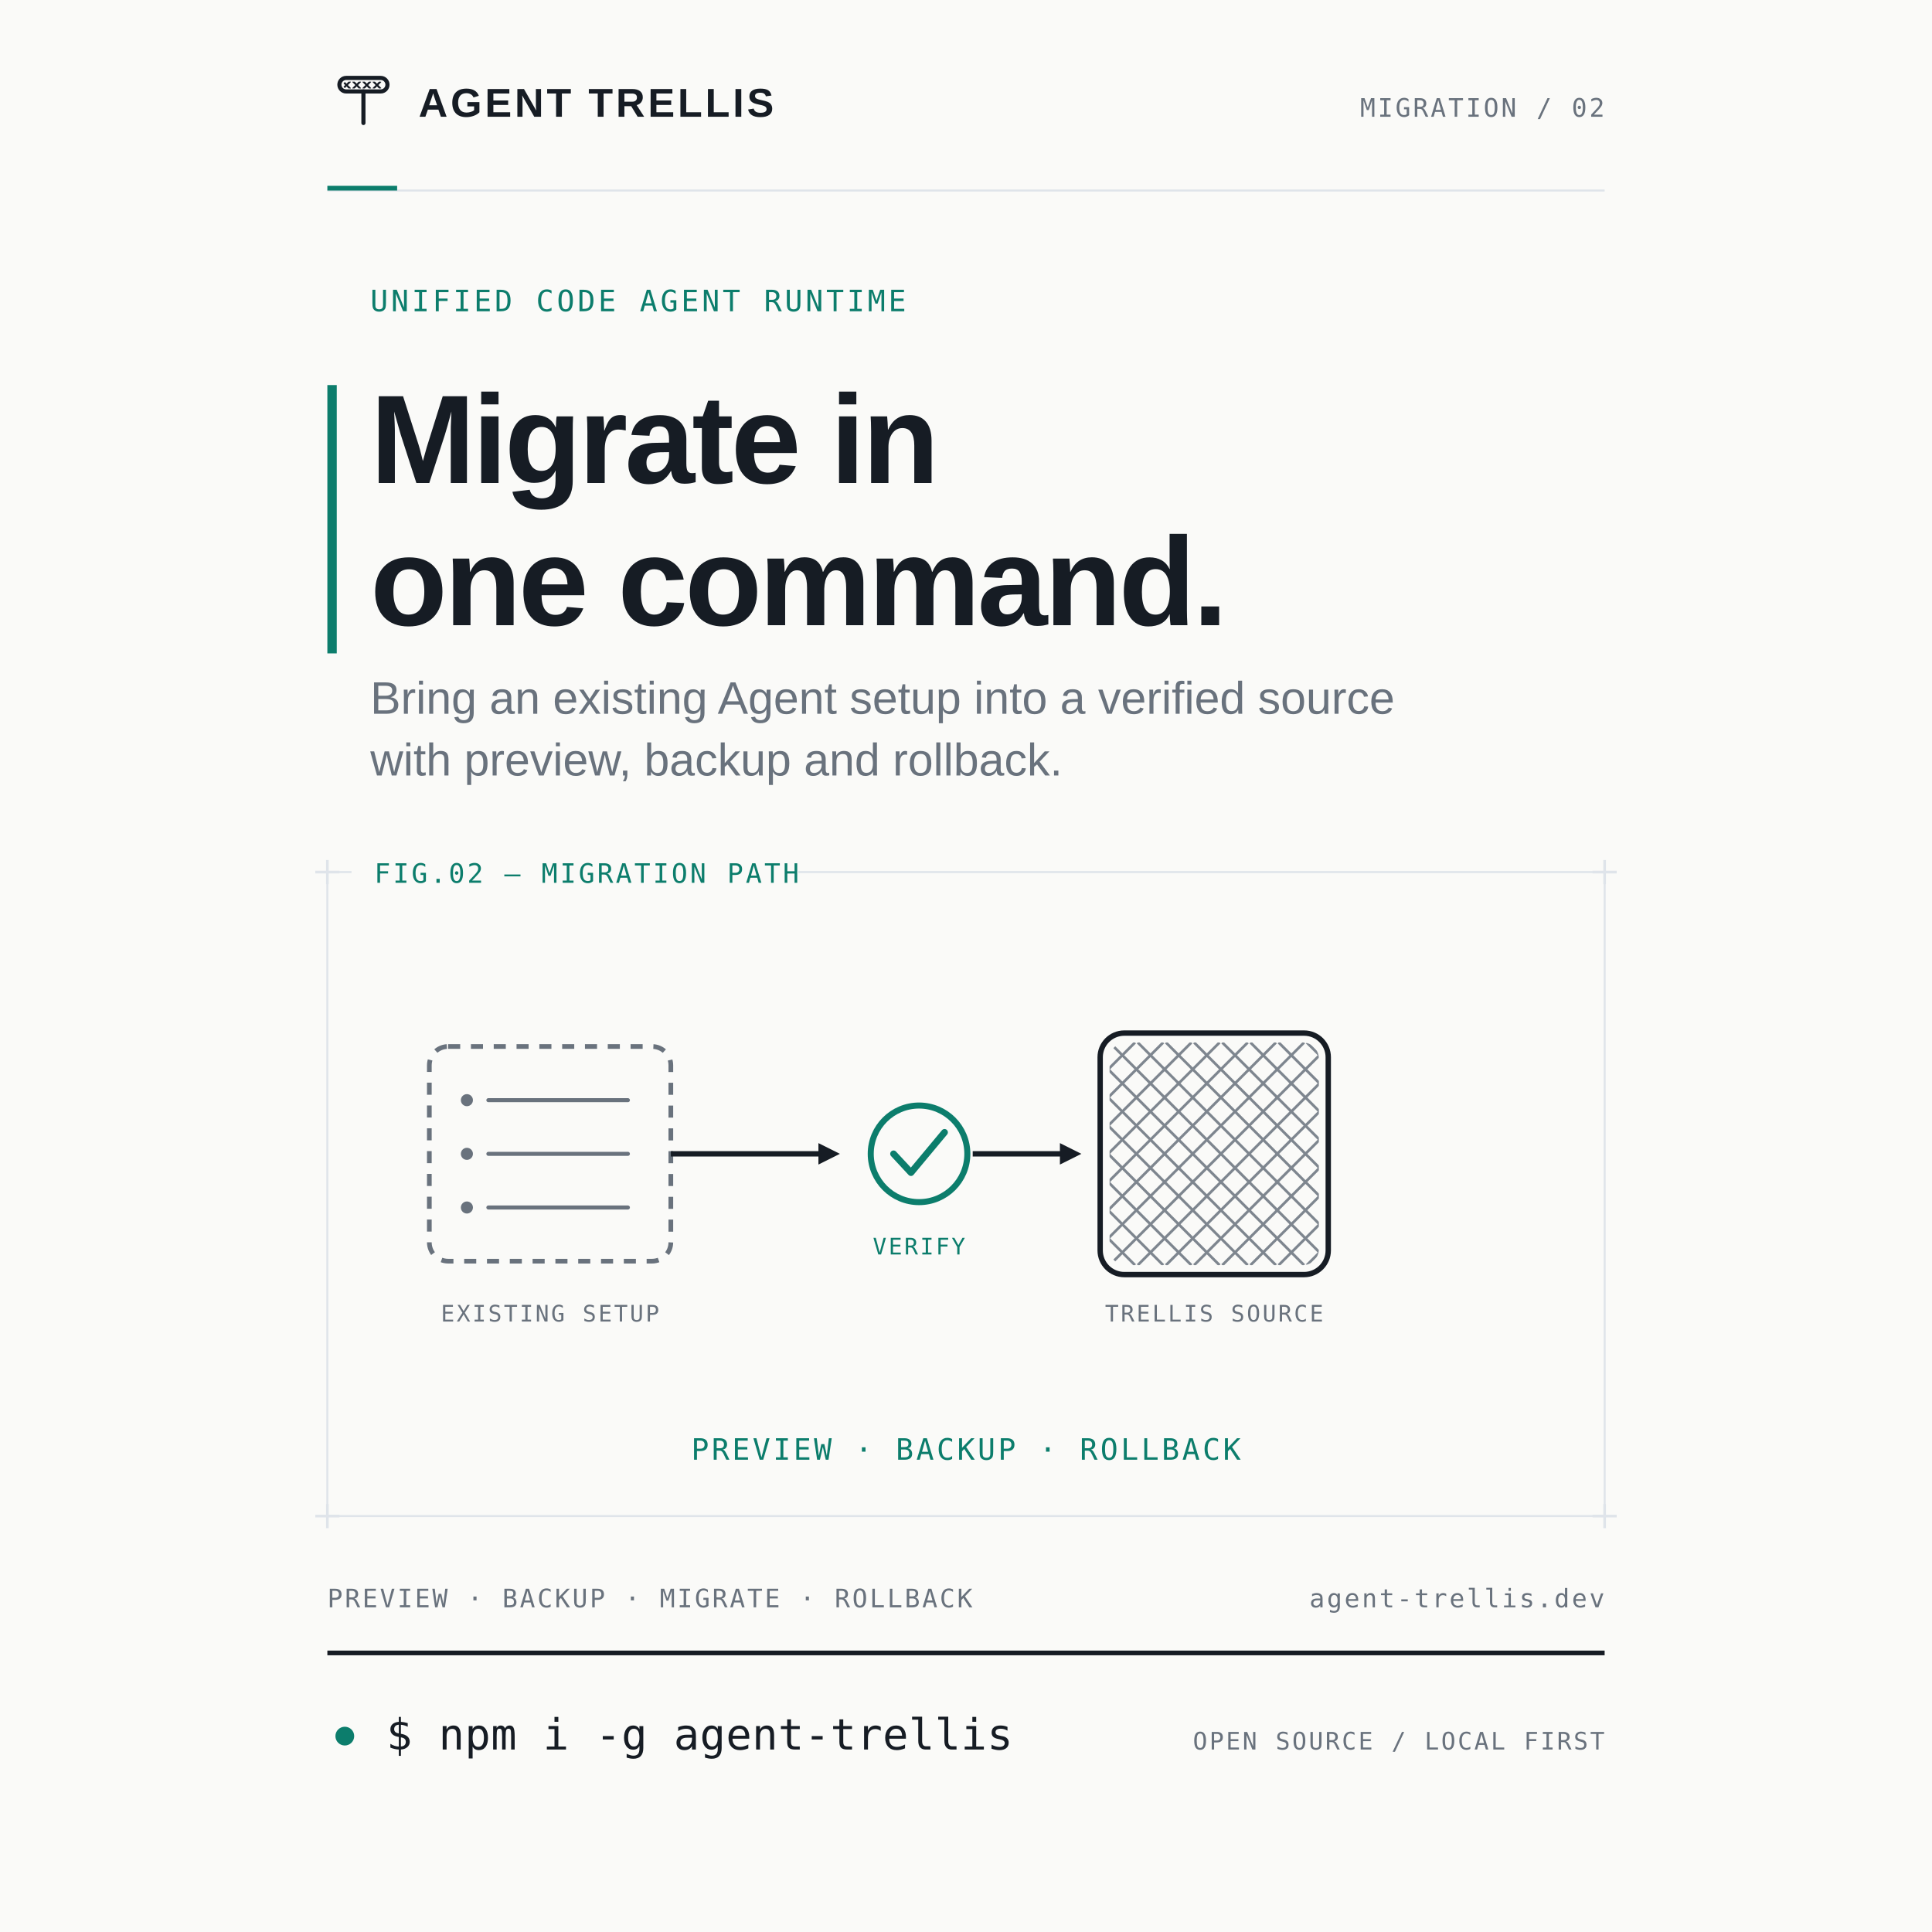
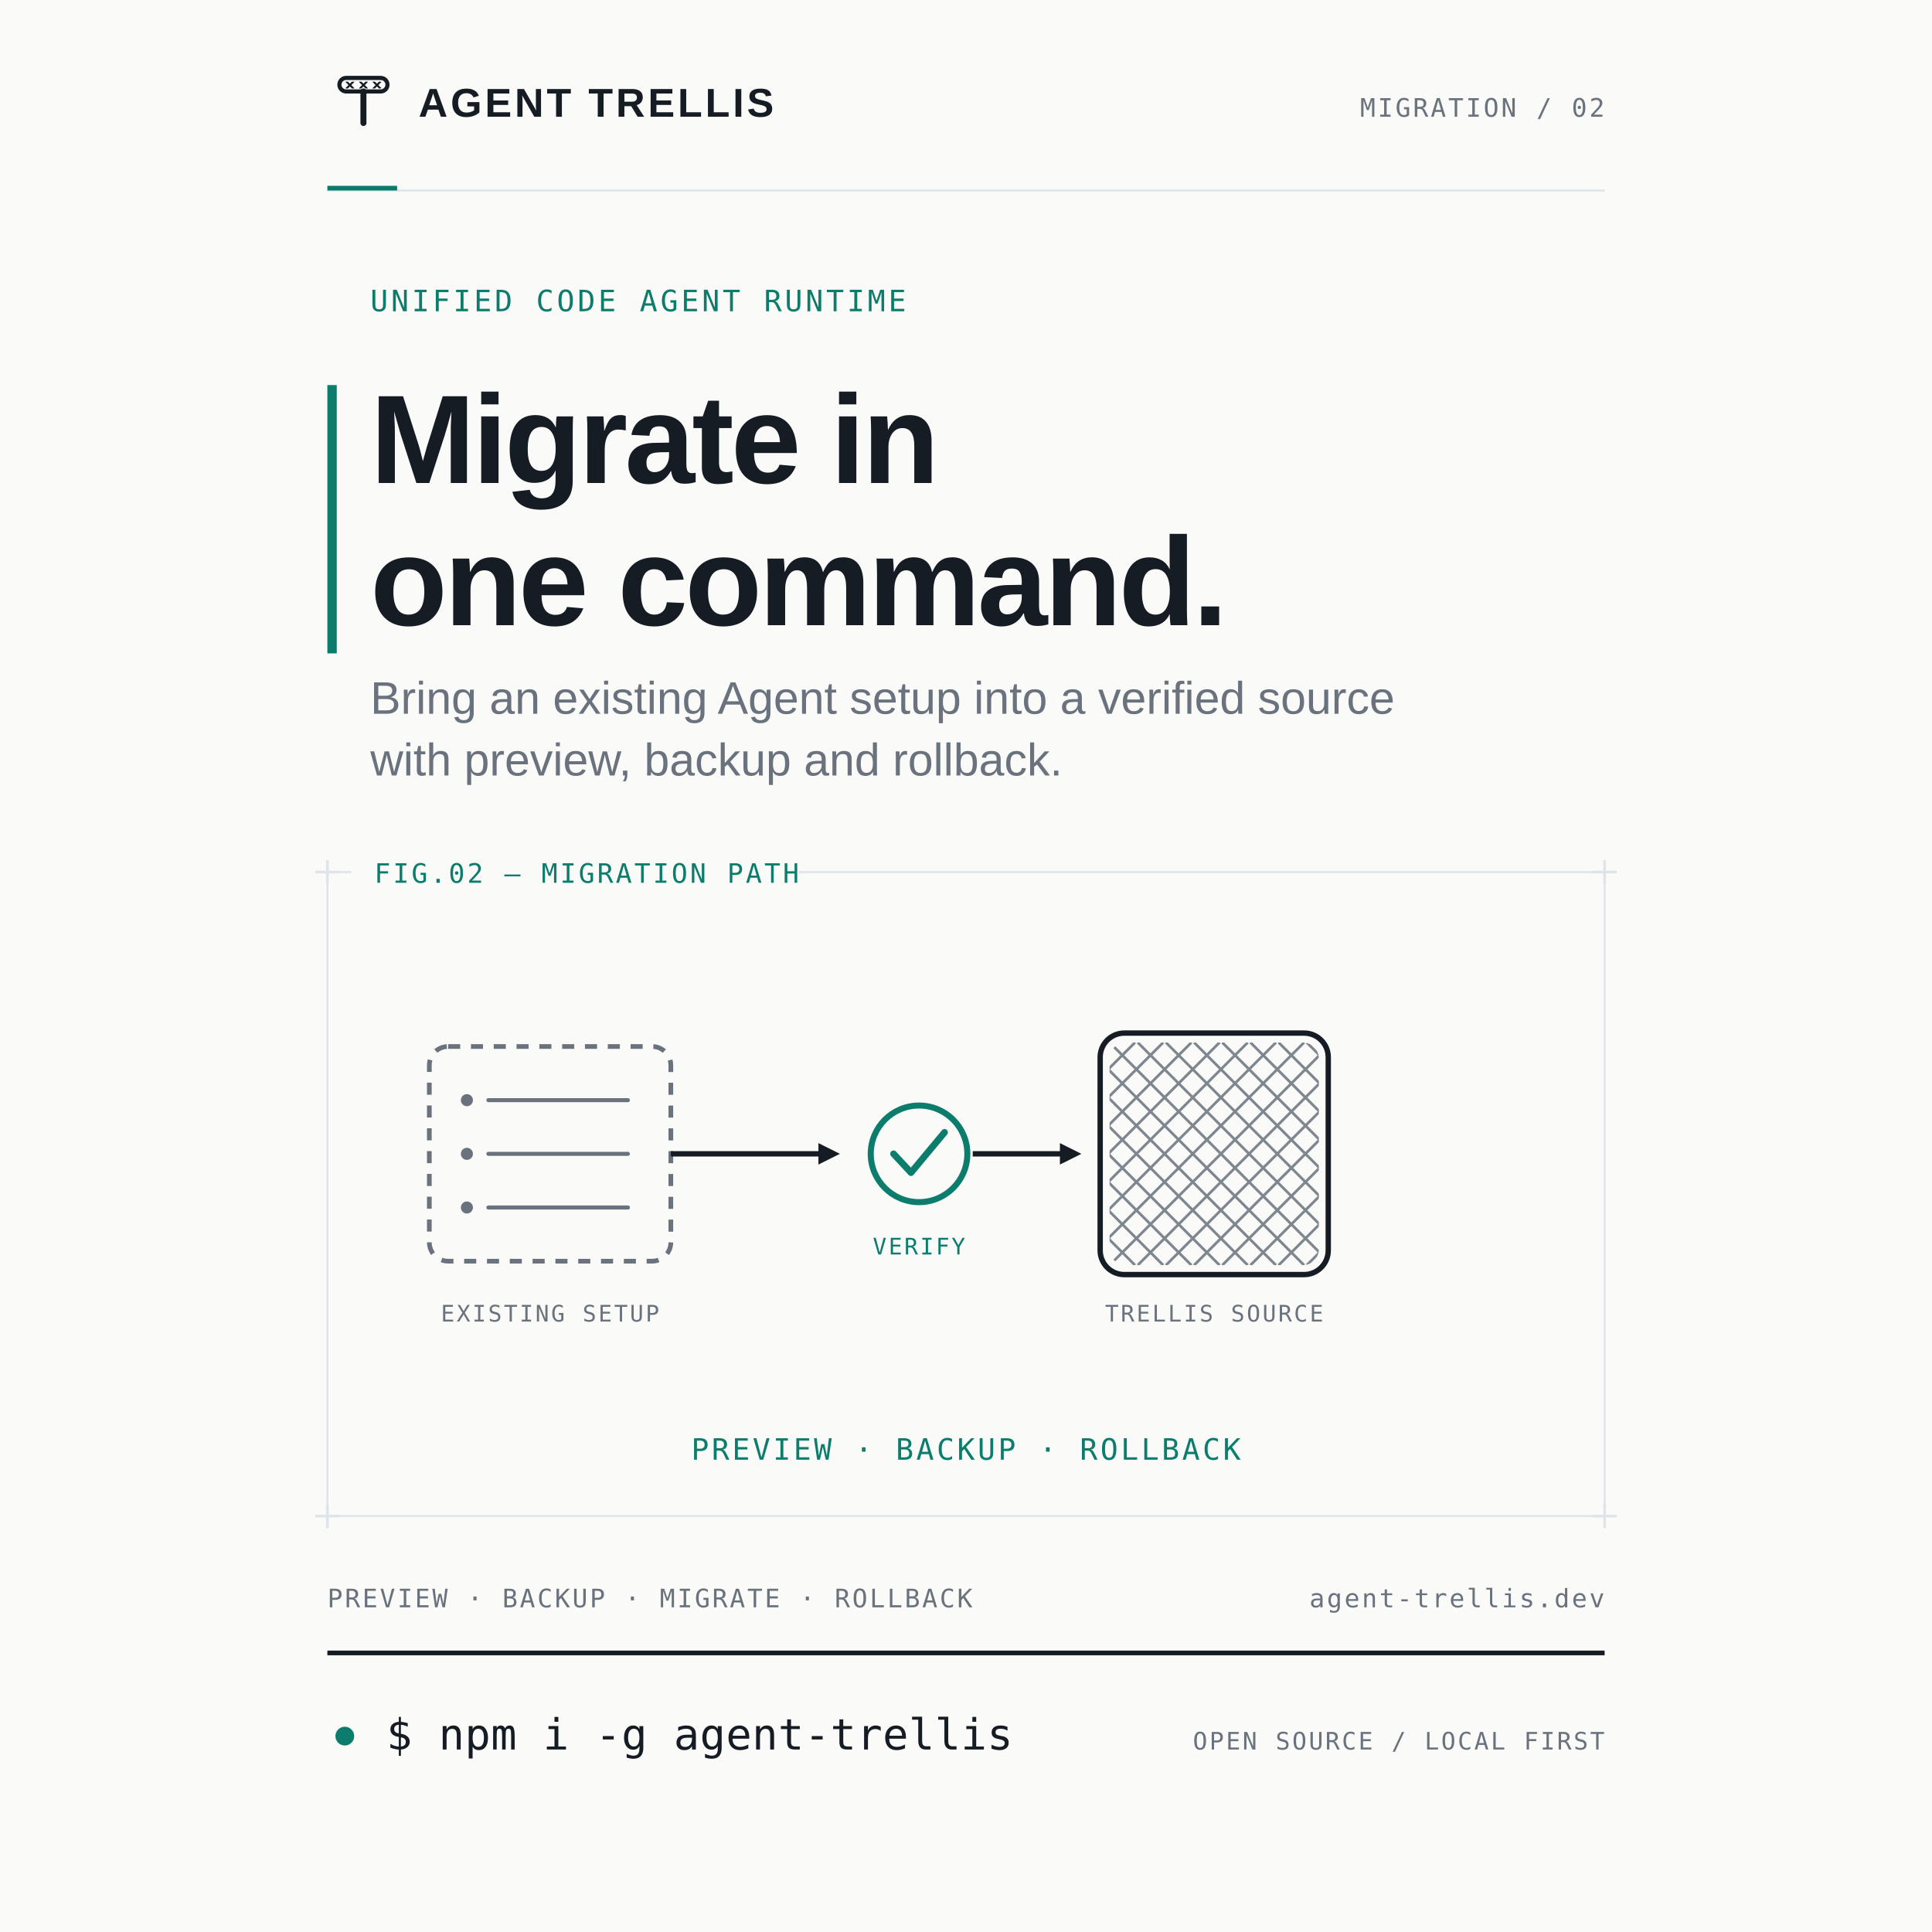
<svg xmlns="http://www.w3.org/2000/svg" width="1440" height="1440" viewBox="0 0 1440 1440">
  <rect width="1440" height="1440" fill="#fafaf8" />
  <g transform="translate(180 0)">
    <g transform="translate(64 48) scale(0.56)" fill="none" stroke="#161c24" stroke-linecap="round">
      <defs>
        <clipPath id="v3-beam-64-48">
          <rect x="21" y="23" width="54" height="9" rx="4.5" />
        </clipPath>
      </defs>
      <rect x="16" y="18" width="64" height="18" rx="9" stroke-width="5.5" />
      <g stroke-width="2.6" clip-path="url(#v3-beam-64-48)">
-         <path d="M-60 32 L-51 23" />
-         <path d="M-60 23 L-51 32" />
+         <path d="M-64.5 32 L-55.5 23" />
+         <path d="M-64.5 23 L-55.5 32" />
        <path d="M-46.5 32 L-37.5 23" />
        <path d="M-46.5 23 L-37.5 32" />
-         <path d="M-33 32 L-24 23" />
-         <path d="M-33 23 L-24 32" />
-         <path d="M-19.5 32 L-10.5 23" />
-         <path d="M-19.5 23 L-10.5 32" />
-         <path d="M-6 32 L3 23" />
-         <path d="M-6 23 L3 32" />
+         <path d="M-28.5 32 L-19.5 23" />
+         <path d="M-28.5 23 L-19.5 32" />
+         <path d="M-10.5 32 L-1.5 23" />
+         <path d="M-10.5 23 L-1.5 32" />
        <path d="M7.5 32 L16.5 23" />
        <path d="M7.5 23 L16.5 32" />
-         <path d="M21 32 L30 23" />
-         <path d="M21 23 L30 32" />
-         <path d="M34.5 32 L43.5 23" />
-         <path d="M34.5 23 L43.5 32" />
-         <path d="M48 32 L57 23" />
-         <path d="M48 23 L57 32" />
+         <path d="M25.5 32 L34.5 23" />
+         <path d="M25.5 23 L34.5 32" />
+         <path d="M43.5 32 L52.5 23" />
+         <path d="M43.5 23 L52.5 32" />
        <path d="M61.5 32 L70.5 23" />
        <path d="M61.5 23 L70.5 32" />
-         <path d="M75 32 L84 23" />
-         <path d="M75 23 L84 32" />
-         <path d="M88.5 32 L97.5 23" />
-         <path d="M88.5 23 L97.5 32" />
-         <path d="M102 32 L111 23" />
-         <path d="M102 23 L111 32" />
+         <path d="M79.5 32 L88.5 23" />
+         <path d="M79.5 23 L88.5 32" />
+         <path d="M97.5 32 L106.5 23" />
+         <path d="M97.5 23 L106.5 32" />
+         <path d="M115.5 32 L124.5 23" />
+         <path d="M115.5 23 L124.5 32" />
      </g>
-       <path d="M48 36 V78" stroke-width="5.5" />
+       <path d="M48 36 V78" stroke-width="8" />
    </g>
    <text x="132" y="87" text-anchor="start" font-family="Helvetica Neue, PingFang SC, Arial, sans-serif" font-size="30" font-weight="700" letter-spacing="2.2" fill="#161c24">AGENT TRELLIS</text>
    <text x="1016" y="87" text-anchor="end" font-family="Menlo, SFMono-Regular, monospace" font-size="19" font-weight="400" letter-spacing="1.7" fill="#69727d">MIGRATION / 02</text>
    <path d="M64 142 H1016" stroke="#dfe4ea" stroke-width="1.5" />
    <rect x="64" y="138.5" width="52" height="3.5" fill="#0c7d6c" />
    <text x="96" y="232" text-anchor="start" font-family="Menlo, SFMono-Regular, monospace" font-size="22" font-weight="400" letter-spacing="2.2" fill="#0c7d6c">UNIFIED CODE AGENT RUNTIME</text>
    <rect x="64" y="287" width="7" height="200" fill="#0c7d6c" />
    <text x="96" y="360" text-anchor="start" font-family="Helvetica Neue, PingFang SC, Arial, sans-serif" font-size="94" font-weight="800" letter-spacing="-2.2" fill="#161c24">Migrate in</text>
    <text x="96" y="466" text-anchor="start" font-family="Helvetica Neue, PingFang SC, Arial, sans-serif" font-size="94" font-weight="800" letter-spacing="-2.2" fill="#161c24">one command.</text>
    <text x="96" y="532" text-anchor="start" font-family="Helvetica Neue, PingFang SC, Arial, sans-serif" font-size="34" font-weight="450" letter-spacing="0" fill="#69727d">Bring an existing Agent setup into a verified source</text>
    <text x="96" y="578" text-anchor="start" font-family="Helvetica Neue, PingFang SC, Arial, sans-serif" font-size="34" font-weight="450" letter-spacing="0" fill="#69727d">with preview, backup and rollback.</text>
    <g>
      <rect x="64" y="650" width="952" height="480" fill="none" stroke="#dfe4ea" stroke-width="1.5" />
      <path d="M55 650 H73 M64 641 V659" fill="none" stroke="#dfe4ea" stroke-width="2" />
      <path d="M1007 650 H1025 M1016 641 V659" fill="none" stroke="#dfe4ea" stroke-width="2" />
      <path d="M55 1130 H73 M64 1121 V1139" fill="none" stroke="#dfe4ea" stroke-width="2" />
      <path d="M1007 1130 H1025 M1016 1121 V1139" fill="none" stroke="#dfe4ea" stroke-width="2" />
      <rect x="82" y="628" width="333" height="44" fill="#fafaf8" />
      <text x="99" y="658" text-anchor="start" font-family="Menlo, SFMono-Regular, monospace" font-size="20" font-weight="400" letter-spacing="1.8" fill="#0c7d6c">FIG.02 — MIGRATION PATH</text>
    </g>
    <g transform="translate(0 50)">
      <g>
        <rect x="140" y="730" width="180" height="160" rx="14" fill="none" stroke="#69727d" stroke-width="3.5" stroke-dasharray="9 8" />
        <g stroke="#69727d" stroke-width="3" stroke-linecap="round">
          <circle cx="168" cy="770" r="4.5" fill="#69727d" stroke="none" />
          <path d="M184 770 H 288" />
          <circle cx="168" cy="810" r="4.5" fill="#69727d" stroke="none" />
          <path d="M184 810 H 288" />
          <circle cx="168" cy="850" r="4.5" fill="#69727d" stroke="none" />
          <path d="M184 850 H 288" />
        </g>
        <text x="230" y="935" text-anchor="middle" font-family="Menlo, SFMono-Regular, monospace" font-size="17" font-weight="400" letter-spacing="1.5" fill="#69727d">EXISTING SETUP</text>
        <g fill="none" stroke="#161c24" stroke-width="4">
          <path d="M320 810 H440" />
          <path d="M545 810 H620" />
        </g>
        <path d="M430 802 L446 810 L430 818 Z" fill="#161c24" />
        <path d="M610 802 L626 810 L610 818 Z" fill="#161c24" />
        <circle cx="505" cy="810" r="36" fill="none" stroke="#0c7d6c" stroke-width="4.5" />
        <path d="M486 810 l13 14 l25 -30" fill="none" stroke="#0c7d6c" stroke-width="5" stroke-linecap="round" stroke-linejoin="round" />
        <text x="505" y="885" text-anchor="middle" font-family="Menlo, SFMono-Regular, monospace" font-size="17" font-weight="400" letter-spacing="1.5" fill="#0c7d6c">VERIFY</text>
        <g fill="none">
          <defs>
            <clipPath id="d-migrate">
              <rect x="647" y="727" width="156" height="166" rx="12" />
            </clipPath>
          </defs>
          <rect x="640" y="720" width="170" height="180" rx="18" stroke="#161c24" stroke-width="4" />
          <g clip-path="url(#d-migrate)" stroke="#69727d" stroke-width="2" opacity="0.85">
            <path d="M290 893 L456 727" />
            <path d="M290 727 L456 893" />
            <path d="M311 893 L477 727" />
            <path d="M311 727 L477 893" />
            <path d="M332 893 L498 727" />
            <path d="M332 727 L498 893" />
            <path d="M353 893 L519 727" />
            <path d="M353 727 L519 893" />
            <path d="M374 893 L540 727" />
            <path d="M374 727 L540 893" />
            <path d="M395 893 L561 727" />
            <path d="M395 727 L561 893" />
            <path d="M416 893 L582 727" />
            <path d="M416 727 L582 893" />
            <path d="M437 893 L603 727" />
            <path d="M437 727 L603 893" />
            <path d="M458 893 L624 727" />
            <path d="M458 727 L624 893" />
            <path d="M479 893 L645 727" />
            <path d="M479 727 L645 893" />
            <path d="M500 893 L666 727" />
            <path d="M500 727 L666 893" />
            <path d="M521 893 L687 727" />
            <path d="M521 727 L687 893" />
            <path d="M542 893 L708 727" />
            <path d="M542 727 L708 893" />
            <path d="M563 893 L729 727" />
            <path d="M563 727 L729 893" />
            <path d="M584 893 L750 727" />
            <path d="M584 727 L750 893" />
            <path d="M605 893 L771 727" />
            <path d="M605 727 L771 893" />
            <path d="M626 893 L792 727" />
            <path d="M626 727 L792 893" />
            <path d="M647 893 L813 727" />
            <path d="M647 727 L813 893" />
            <path d="M668 893 L834 727" />
            <path d="M668 727 L834 893" />
            <path d="M689 893 L855 727" />
            <path d="M689 727 L855 893" />
            <path d="M710 893 L876 727" />
            <path d="M710 727 L876 893" />
            <path d="M731 893 L897 727" />
            <path d="M731 727 L897 893" />
            <path d="M752 893 L918 727" />
            <path d="M752 727 L918 893" />
            <path d="M773 893 L939 727" />
            <path d="M773 727 L939 893" />
            <path d="M794 893 L960 727" />
            <path d="M794 727 L960 893" />
            <path d="M815 893 L981 727" />
            <path d="M815 727 L981 893" />
            <path d="M836 893 L1002 727" />
            <path d="M836 727 L1002 893" />
            <path d="M857 893 L1023 727" />
            <path d="M857 727 L1023 893" />
            <path d="M878 893 L1044 727" />
            <path d="M878 727 L1044 893" />
            <path d="M899 893 L1065 727" />
            <path d="M899 727 L1065 893" />
            <path d="M920 893 L1086 727" />
            <path d="M920 727 L1086 893" />
            <path d="M941 893 L1107 727" />
            <path d="M941 727 L1107 893" />
            <path d="M962 893 L1128 727" />
            <path d="M962 727 L1128 893" />
            <path d="M983 893 L1149 727" />
            <path d="M983 727 L1149 893" />
            <path d="M1004 893 L1170 727" />
            <path d="M1004 727 L1170 893" />
          </g>
        </g>
        <text x="725" y="935" text-anchor="middle" font-family="Menlo, SFMono-Regular, monospace" font-size="17" font-weight="400" letter-spacing="1.5" fill="#69727d">TRELLIS SOURCE</text>
      </g>
    </g>
    <text x="540" y="1088" text-anchor="middle" font-family="Menlo, SFMono-Regular, monospace" font-size="22" font-weight="400" letter-spacing="2" fill="#0c7d6c">PREVIEW · BACKUP · ROLLBACK</text>
    <text x="64" y="1198" text-anchor="start" font-family="Menlo, SFMono-Regular, monospace" font-size="19" font-weight="400" letter-spacing="1.6" fill="#69727d">PREVIEW · BACKUP · MIGRATE · ROLLBACK</text>
    <text x="1016" y="1198" text-anchor="end" font-family="Menlo, SFMono-Regular, monospace" font-size="19" font-weight="400" letter-spacing="1.6" fill="#69727d">agent-trellis.dev</text>
    <path d="M64 1232 H1016" stroke="#161c24" stroke-width="3.5" />
    <circle cx="77" cy="1294" r="7" fill="#0c7d6c" />
    <text x="108" y="1304" text-anchor="start" font-family="Menlo, SFMono-Regular, monospace" font-size="32" font-weight="500" letter-spacing="0.2" fill="#161c24">$ npm i -g agent-trellis</text>
    <text x="1016" y="1304" text-anchor="end" font-family="Menlo, SFMono-Regular, monospace" font-size="18" font-weight="400" letter-spacing="1.5" fill="#69727d">OPEN SOURCE / LOCAL FIRST</text>
  </g>
</svg>
